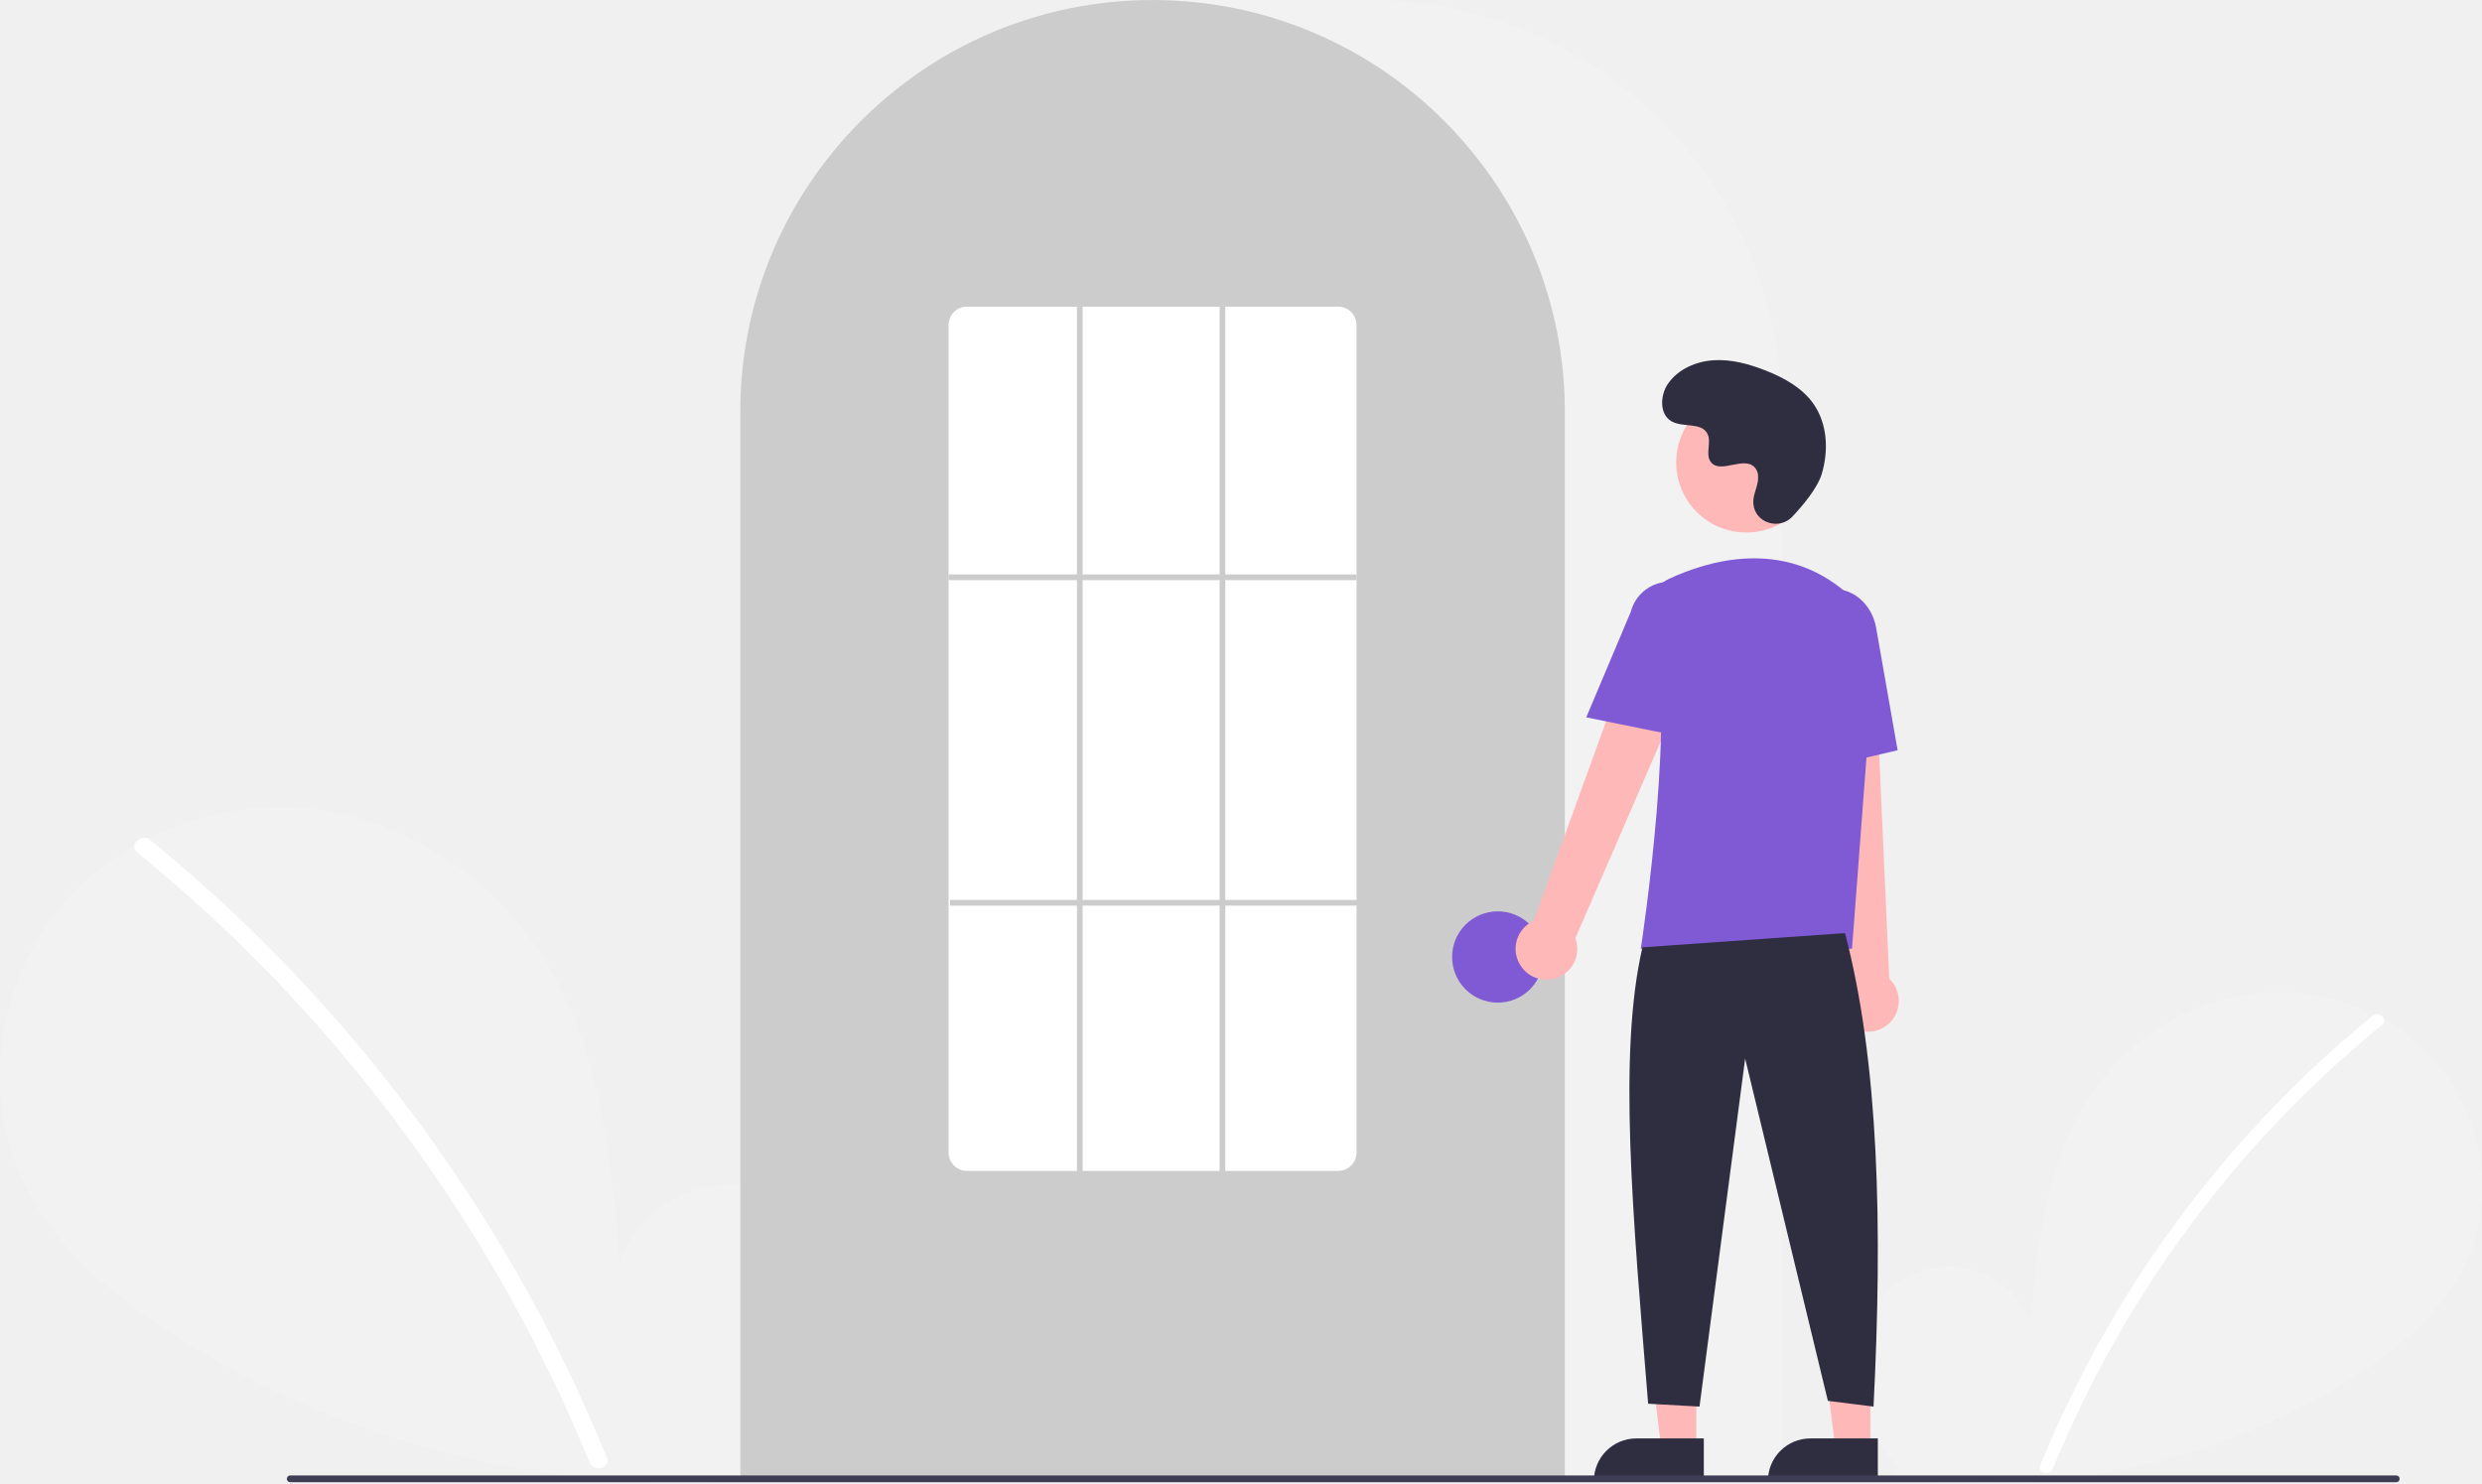
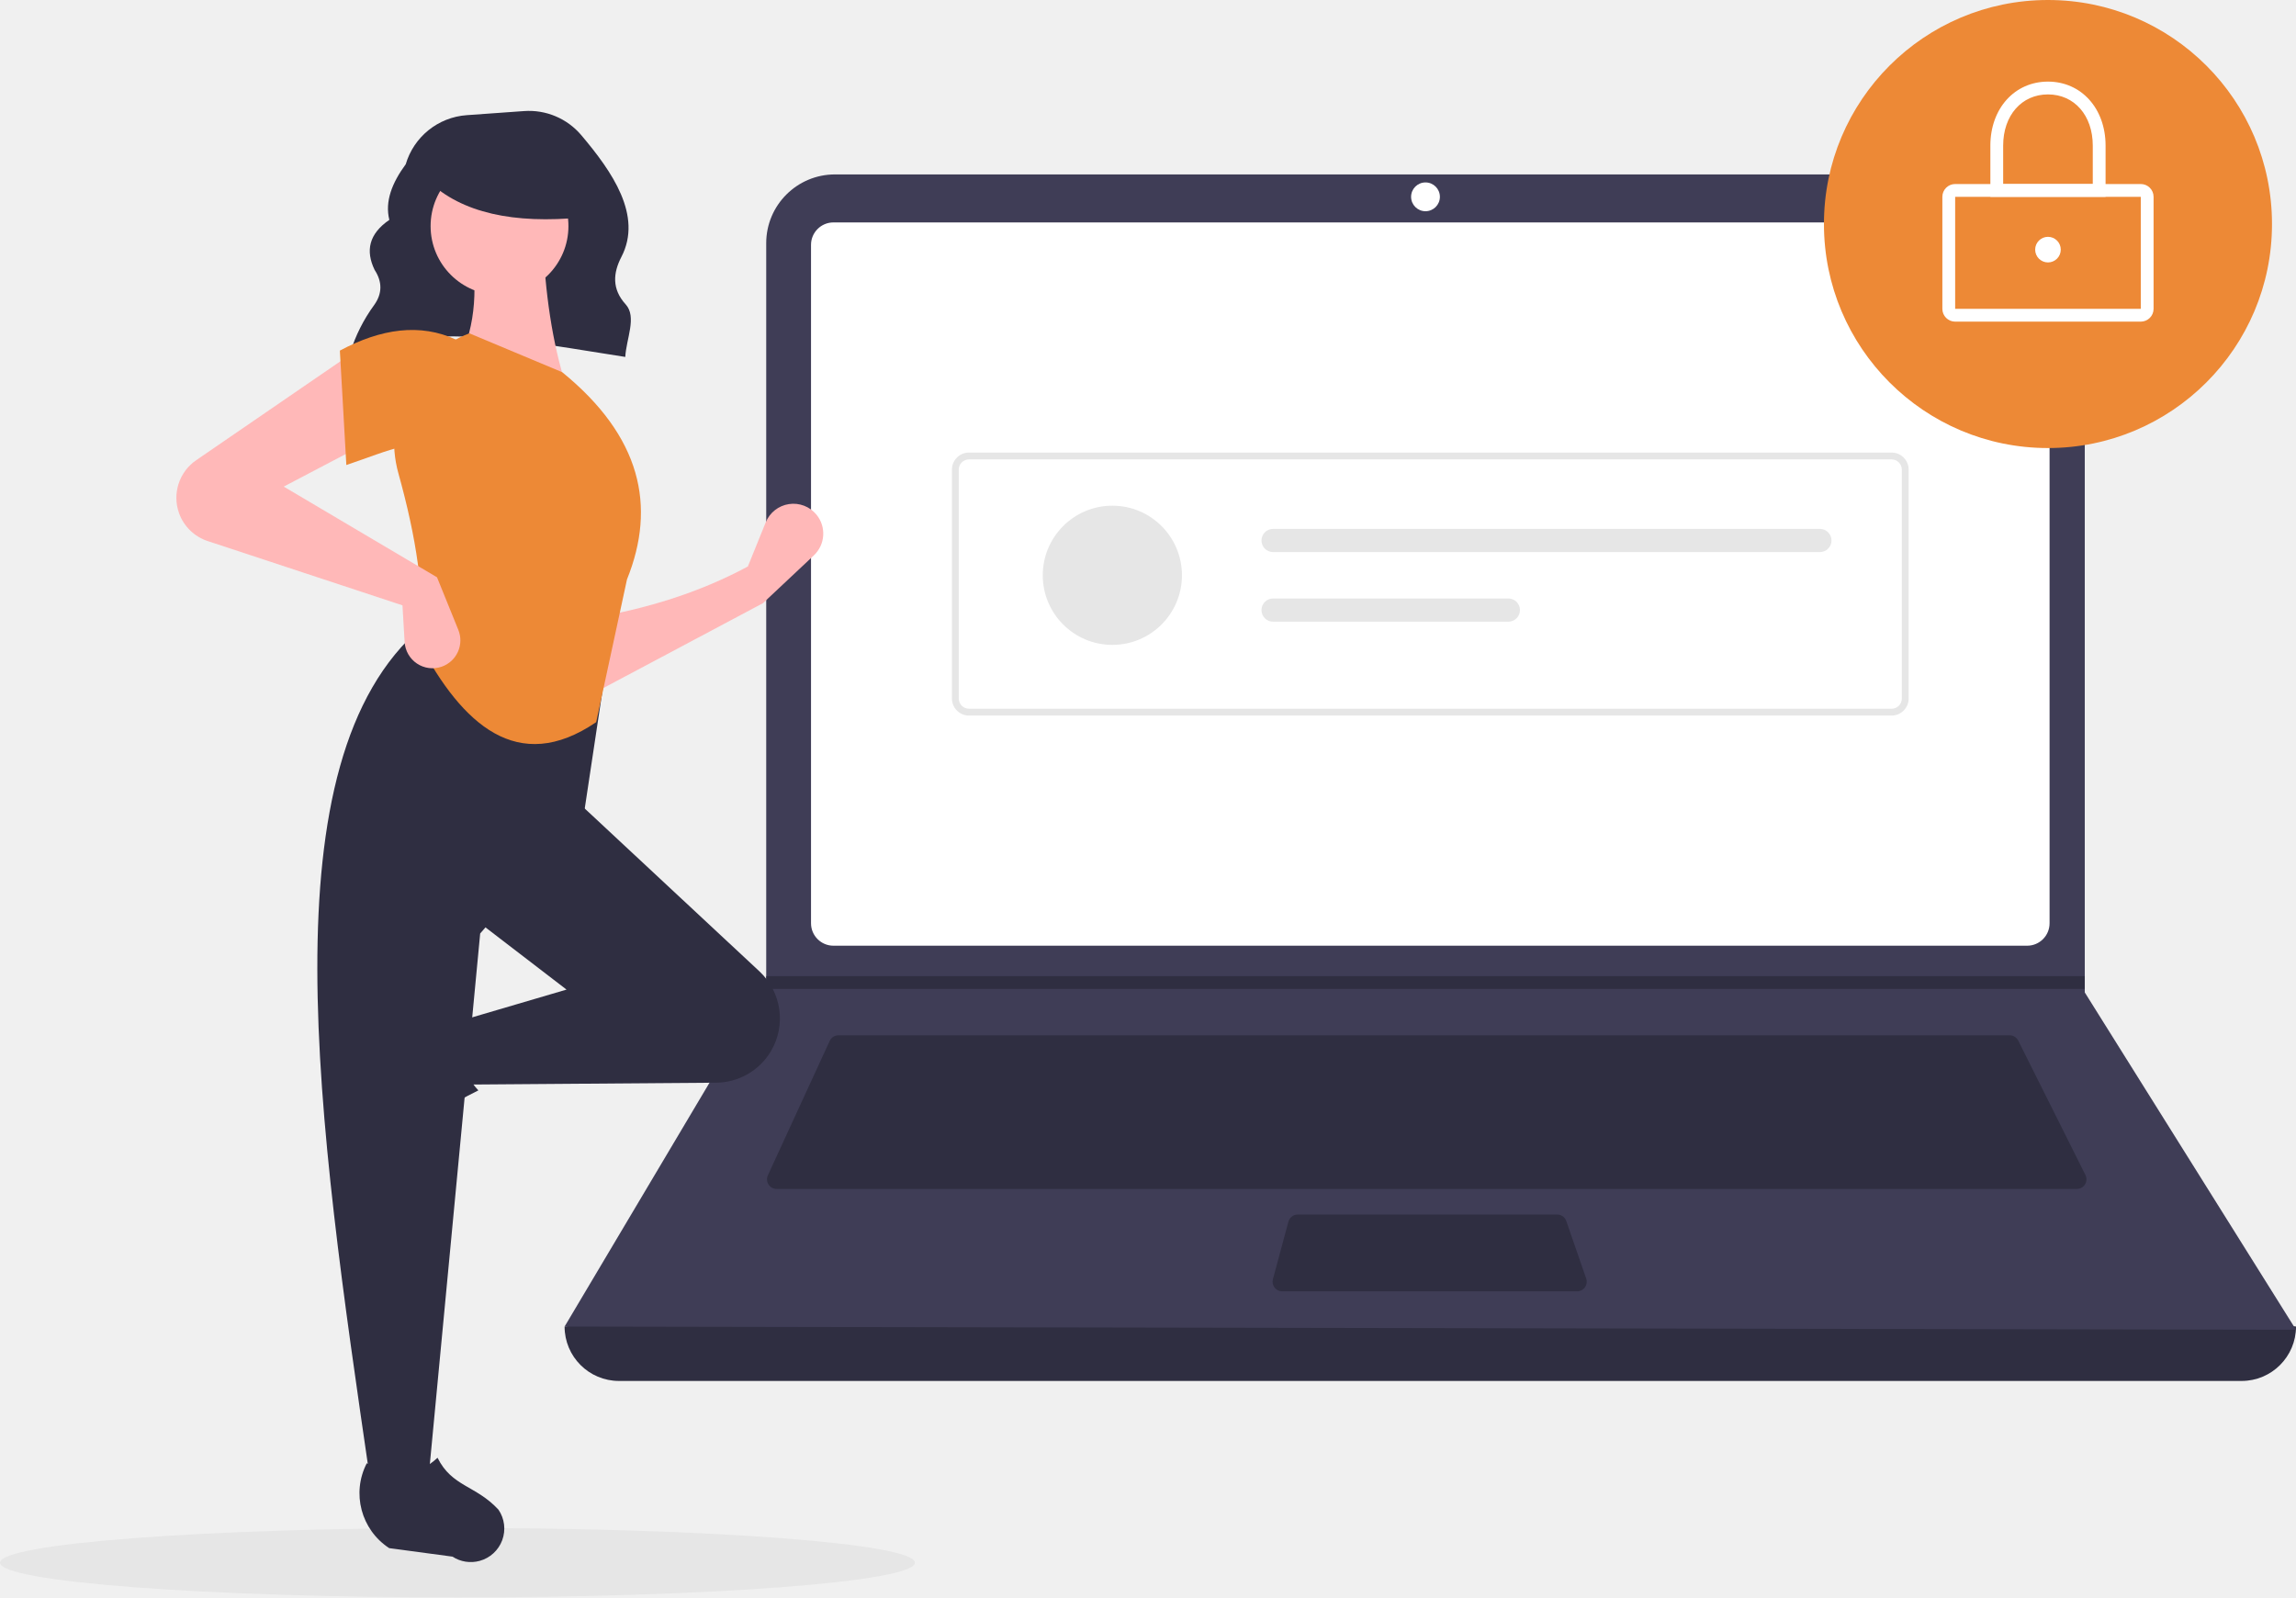
- <svg xmlns="http://www.w3.org/2000/svg" id="b368e7d6-7c4a-408c-9a35-0514749a7e1a" data-name="Layer 1" width="870" height="520.139" viewBox="0 0 870 520.139">
-   <path d="M831.092,704.187c-11.138-9.412-17.904-24.28-16.13-38.754s12.764-27.78,27.018-30.854,30.504,5.435,34.834,19.359c2.383-26.846,5.129-54.818,19.402-77.68,12.924-20.701,35.309-35.514,59.569-38.164s49.803,7.359,64.933,26.507,18.835,46.985,8.238,68.969c-7.806,16.195-22.188,28.247-37.257,38.052a240.452,240.452,0,0,1-164.454,35.977Z" transform="translate(-165 -189.9307)" fill="#f2f2f2" />
-   <path d="M996.728,546.01a393.414,393.414,0,0,0-54.826,54.442,394.561,394.561,0,0,0-61.752,103.194c-1.112,2.725,3.313,3.911,4.412,1.216A392.342,392.342,0,0,1,999.963,549.245c2.284-1.86-.97-5.08-3.236-3.236Z" transform="translate(-165 -189.9307)" fill="#fff" />
-   <path d="M445.067,701.63c15.299-12.927,24.591-33.348,22.154-53.228s-17.531-38.156-37.11-42.377-41.897,7.464-47.844,26.59c-3.273-36.873-7.044-75.292-26.648-106.693-17.751-28.433-48.497-48.778-81.818-52.418s-68.404,10.107-89.185,36.407-25.869,64.535-11.315,94.729c10.722,22.243,30.475,38.797,51.172,52.264,66.03,42.965,147.939,60.884,225.877,49.415" transform="translate(-165 -189.9307)" fill="#f2f2f2" />
-   <path d="M217.567,484.373a540.355,540.355,0,0,1,75.304,74.777A548.076,548.076,0,0,1,352.257,647.04a545.835,545.835,0,0,1,25.43,53.846c1.527,3.743-4.55,5.372-6.06,1.671a536.36,536.36,0,0,0-49.009-92.727A539.734,539.734,0,0,0,256.889,528.632a538.441,538.441,0,0,0-43.766-39.815c-3.138-2.555,1.332-6.978,4.444-4.444Z" transform="translate(-165 -189.9307)" fill="#fff" />
-   <path d="M789.5,708.931h-365v-374.5c0-79.678,64.822-144.5,144.5-144.5h76c79.677,0,144.5,64.822,144.5,144.5Z" transform="translate(-165 -189.9307)" fill="#f2f2f2" />
-   <path d="M713.5,708.931h-289v-374.5a143.382,143.382,0,0,1,27.596-84.944c.664-.905,1.326-1.798,2.009-2.681a144.466,144.466,0,0,1,30.754-29.851c.66-.48,1.322-.952,1.994-1.423a144.16,144.16,0,0,1,31.472-16.459c.661-.25,1.334-.501,2.007-.742a144.02,144.02,0,0,1,31.108-7.336c.658-.09,1.333-.16,2.008-.23a146.288,146.288,0,0,1,31.105,0c.673.07,1.349.141,2.014.231a143.995,143.995,0,0,1,31.1,7.335c.673.241,1.346.492,2.009.743a143.799,143.799,0,0,1,31.106,16.216c.672.461,1.344.933,2.006,1.405a145.987,145.987,0,0,1,18.384,15.564,144.305,144.305,0,0,1,12.724,14.551c.681.88,1.343,1.773,2.005,2.677A143.382,143.382,0,0,1,713.5,334.431Z" transform="translate(-165 -189.9307)" fill="#ccc" />
-   <circle cx="525" cy="335.5" r="16" fill="#805ad5" />
-   <polygon points="594.599 507.783 582.339 507.783 576.506 460.495 594.601 460.496 594.599 507.783" fill="#ffb8b8" />
-   <path d="M573.582,504.28h23.644a0,0,0,0,1,0,0v14.887a0,0,0,0,1,0,0H558.695a0,0,0,0,1,0,0v0a14.887,14.887,0,0,1,14.887-14.887Z" fill="#2f2e41" />
-   <polygon points="655.599 507.783 643.339 507.783 637.506 460.495 655.601 460.496 655.599 507.783" fill="#ffb8b8" />
-   <path d="M634.582,504.28h23.644a0,0,0,0,1,0,0v14.887a0,0,0,0,1,0,0H619.695a0,0,0,0,1,0,0v0a14.887,14.887,0,0,1,14.887-14.887Z" fill="#2f2e41" />
-   <path d="M698.098,528.6a10.743,10.743,0,0,1,4.511-15.843l41.676-114.867L764.791,409.082,717.206,518.853a10.801,10.801,0,0,1-19.109,9.748Z" transform="translate(-165 -189.9307)" fill="#ffb8b8" />
-   <path d="M814.336,550.184a10.743,10.743,0,0,1-2.893-16.217L798.533,412.458l23.338,1.066L827.236,533.045a10.801,10.801,0,0,1-12.9,17.139Z" transform="translate(-165 -189.9307)" fill="#ffb8b8" />
-   <circle cx="612.106" cy="162.123" r="24.561" fill="#ffb8b8" />
-   <path d="M814.18,522.549H740.133l.089-.576c.133-.861,13.197-86.439,3.562-114.436a11.813,11.813,0,0,1,6.069-14.584h0c13.772-6.485,40.208-14.471,62.52,4.909a28.234,28.234,0,0,1,9.459,23.396Z" transform="translate(-165 -189.9307)" fill="#805ad5" />
-   <path d="M754.354,448.181,721.018,441.418l15.626-37.03a13.997,13.997,0,0,1,27.106,6.998Z" transform="translate(-165 -189.9307)" fill="#805ad5" />
-   <path d="M797.05,460.739l-2.004-45.941c-1.52-8.636,3.424-16.8,11.027-18.135,7.605-1.33,15.032,4.66,16.558,13.36l7.533,42.928Z" transform="translate(-165 -189.9307)" fill="#805ad5" />
-   <path d="M811.716,517.049c11.915,45.377,13.214,103.069,10,166l-16-2-29-120-16,122-18-1c-5.377-66.03-10.613-122.715-2-160Z" transform="translate(-165 -189.9307)" fill="#2f2e41" />
-   <path d="M793.289,371.035c-4.582,4.881-13.091,2.261-13.688-4.407a8.055,8.055,0,0,1,.01-1.556c.308-2.954,2.015-5.635,1.606-8.754a4.59,4.59,0,0,0-.84-2.149c-3.651-4.889-12.222,2.187-15.668-2.239-2.113-2.714.371-6.987-1.251-10.021-2.14-4.004-8.479-2.029-12.454-4.221-4.423-2.439-4.158-9.225-1.247-13.353,3.551-5.034,9.776-7.72,15.923-8.107s12.253,1.275,17.992,3.511c6.521,2.541,12.988,6.054,17.001,11.788,4.88,6.973,5.35,16.348,2.909,24.502C802.098,360.99,797.031,367.049,793.289,371.035Z" transform="translate(-165 -189.9307)" fill="#2f2e41" />
-   <path d="M1004.982,709.574h-738.294a1.191,1.191,0,0,1,0-2.381h738.294a1.191,1.191,0,0,1,0,2.381Z" transform="translate(-165 -189.9307)" fill="#3f3d56" />
-   <path d="M634,600.431H504a6.465,6.465,0,0,1-6.5-6.415V303.846a6.465,6.465,0,0,1,6.5-6.415H634a6.465,6.465,0,0,1,6.5,6.415V594.015A6.465,6.465,0,0,1,634,600.431Z" transform="translate(-165 -189.9307)" fill="#fff" />
-   <rect x="332.5" y="201.39" width="143" height="2" fill="#ccc" />
-   <rect x="333" y="315.5" width="143" height="2" fill="#ccc" />
-   <rect x="377.5" y="107.5" width="2" height="304" fill="#ccc" />
-   <rect x="427.5" y="107.5" width="2" height="304" fill="#ccc" />
+ <svg xmlns="http://www.w3.org/2000/svg" id="a5c16198-98a1-478b-8909-43624583dcf2" data-name="Layer 1" width="793" height="551.732" viewBox="0 0 793 551.732">
+   <ellipse cx="158" cy="539.732" rx="158" ry="12" fill="#e6e6e6" />
+   <path d="M324.272,296.554c27.497-11.695,61.744-4.285,95.191.858.311-6.228,4.084-13.808.132-18.153-4.801-5.279-4.359-10.825-1.47-16.404,7.388-14.265-3.197-29.444-13.884-42.065a23.669,23.669,0,0,0-19.755-8.292l-19.797,1.414A23.709,23.709,0,0,0,343.635,230.859v0c-4.727,6.429-7.257,12.841-5.664,19.219-7.081,4.839-8.27,10.68-5.089,17.264,2.698,4.146,2.669,8.182-.123,12.106a55.891,55.891,0,0,0-8.31,16.506Z" transform="translate(-203.5 -174.1342)" fill="#2f2e41" />
+   <path d="M977.709,651.097H417.291A18.791,18.791,0,0,1,398.5,632.306h0q304.727-35.415,598,0h0A18.791,18.791,0,0,1,977.709,651.097Z" transform="translate(-203.5 -174.1342)" fill="#2f2e41" />
+   <path d="M996.5,633.412l-598-1.105,69.306-116.616.332-.553V258.131a23.752,23.752,0,0,1,23.754-23.754H899.792a23.752,23.752,0,0,1,23.754,23.754V516.906Z" transform="translate(-203.5 -174.1342)" fill="#3f3d56" />
+   <path d="M491.35,250.957a7.746,7.746,0,0,0-7.738,7.738V493.031a7.747,7.747,0,0,0,7.738,7.738H903.65a7.747,7.747,0,0,0,7.738-7.738V258.694a7.747,7.747,0,0,0-7.738-7.738Z" transform="translate(-203.5 -174.1342)" fill="#fff" />
+   <path d="M493.078,531.718a3.325,3.325,0,0,0-3.013,1.93l-21.355,46.425a3.316,3.316,0,0,0,3.012,4.702H920.814a3.316,3.316,0,0,0,2.965-4.799L900.567,533.551a3.299,3.299,0,0,0-2.965-1.833Z" transform="translate(-203.5 -174.1342)" fill="#2f2e41" />
+   <circle cx="492.342" cy="67.98" r="4.974" fill="#fff" />
+   <path d="M651.7,593.619a3.321,3.321,0,0,0-3.202,2.454l-5.357,19.896a3.316,3.316,0,0,0,3.202,4.179h101.874a3.315,3.315,0,0,0,3.133-4.401l-6.887-19.896a3.318,3.318,0,0,0-3.134-2.231Z" transform="translate(-203.5 -174.1342)" fill="#2f2e41" />
+   <polygon points="720.046 337.135 720.046 341.556 264.306 341.556 264.649 341.004 264.649 337.135 720.046 337.135" fill="#2f2e41" />
+   <circle cx="707.335" cy="77.375" r="77.375" fill="#ed8936" />
+   <path d="M942.89,285.223H878.779a4.426,4.426,0,0,1-4.421-4.421V242.114a4.426,4.426,0,0,1,4.421-4.421H942.89a4.426,4.426,0,0,1,4.421,4.421v38.688A4.426,4.426,0,0,1,942.89,285.223Zm-64.111-43.109v38.688h64.114L942.89,242.114Z" transform="translate(-203.5 -174.1342)" fill="#fff" />
+   <path d="M930.731,242.114h-39.793V224.428c0-12.81,8.368-22.107,19.896-22.107s19.896,9.297,19.896,22.107Zm-35.372-4.421h30.95V224.428c0-10.413-6.363-17.686-15.475-17.686s-15.475,7.273-15.475,17.686Z" transform="translate(-203.5 -174.1342)" fill="#fff" />
+   <circle cx="707.335" cy="86.218" r="4.421" fill="#fff" />
+   <path d="M856.82,421.284H538.18a5.908,5.908,0,0,1-5.901-5.901V336.342a5.908,5.908,0,0,1,5.901-5.901H856.82a5.908,5.908,0,0,1,5.901,5.901V415.383A5.908,5.908,0,0,1,856.82,421.284Zm-318.64-88.482a3.544,3.544,0,0,0-3.54,3.54V415.383a3.544,3.544,0,0,0,3.54,3.54H856.82a3.544,3.544,0,0,0,3.54-3.54V336.342a3.544,3.544,0,0,0-3.54-3.54Z" transform="translate(-203.5 -174.1342)" fill="#e6e6e6" />
+   <circle cx="384.19" cy="198.695" r="24.036" fill="#e6e6e6" />
+   <path d="M643.203,356.805a4.006,4.006,0,1,0,0,8.012H832.061a4.006,4.006,0,0,0,0-8.012Z" transform="translate(-203.5 -174.1342)" fill="#e6e6e6" />
+   <path d="M643.203,380.842a4.006,4.006,0,1,0,0,8.012H724.469a4.006,4.006,0,1,0,0-8.012Z" transform="translate(-203.5 -174.1342)" fill="#e6e6e6" />
+   <path d="M467.022,382.462,408.119,413.778l-.746-26.096c19.226-3.209,37.517-8.797,54.429-17.895l6.16-15.22a10.318,10.318,0,0,1,17.536-2.678l0,0a10.318,10.318,0,0,1-.908,14.069Z" transform="translate(-203.5 -174.1342)" fill="#ffb8b8" />
+   <path d="M323.098,563.267v0a11.574,11.574,0,0,1,1.469-9.363l12.939-19.858a22.612,22.612,0,0,1,29.335-7.739h0c-5.438,9.256-4.68,17.377,1.878,24.434a117.631,117.631,0,0,0-27.936,19.045A11.574,11.574,0,0,1,323.098,563.267Z" transform="translate(-203.5 -174.1342)" fill="#2f2e41" />
+   <path d="M469.705,537.303l0,0a22.203,22.203,0,0,1-18.871,10.779l-85.96.651-3.728-21.623,38.026-11.184-32.061-24.605L402.154,450.313l63.65,59.324A22.203,22.203,0,0,1,469.705,537.303Z" transform="translate(-203.5 -174.1342)" fill="#2f2e41" />
+   <path d="M351.453,685.179H331.321c-18.075-123.898-36.474-248.142,17.895-294.515l64.122,10.439L405.136,455.532l-35.789,41.008Z" transform="translate(-203.5 -174.1342)" fill="#2f2e41" />
+   <path d="M369.149,713.246h0a11.574,11.574,0,0,1-9.363-1.469l-21.859-2.938a22.612,22.612,0,0,1-7.741-29.335v0c9.257,5.437,17.377,4.679,24.434-1.879,4.986,10.067,13.201,9.453,21.047,17.935A11.574,11.574,0,0,1,369.149,713.246Z" transform="translate(-203.5 -174.1342)" fill="#2f2e41" />
+   <path d="M399.172,307.902l-37.28-8.947c6.192-12.674,6.702-26.776,3.728-41.754l25.351-.746C391.764,275.08,394.167,292.481,399.172,307.902Z" transform="translate(-203.5 -174.1342)" fill="#ffb8b8" />
+   <path d="M409.418,423.552c-27.139,18.493-46.314.633-60.947-26.923,2.033-16.862-1.259-37.041-7.357-58.966a40.138,40.138,0,0,1,24.506-48.401h0l32.061,13.421c27.224,22.19,32.582,46.227,22.368,71.578Z" transform="translate(-203.5 -174.1342)" fill="#ed8936" />
+   <path d="M331.321,326.542,301.497,342.2l52.938,31.316,7.366,18.17a9.637,9.637,0,0,1-5.789,12.731h0a9.637,9.637,0,0,1-12.762-8.544l-.745-12.663-67.284-22.204a15.733,15.733,0,0,1-9.873-9.611v0a15.733,15.733,0,0,1,5.903-18.303l54.105-37.118Z" transform="translate(-203.5 -174.1342)" fill="#ffb8b8" />
+   <path d="M361.146,329.524c-12.439-5.451-23.749.47-38.026,5.219l-2.237-39.517c14.176-7.556,27.692-9.593,40.263-3.728Z" transform="translate(-203.5 -174.1342)" fill="#ed8936" />
+   <circle cx="172.525" cy="78.093" r="23.802" fill="#ffb8b8" />
+   <path d="M404.5,249.224c-23.566,2.308-41.523-1.546-53-12.52v-8.838h51Z" transform="translate(-203.5 -174.1342)" fill="#2f2e41" />
</svg>
